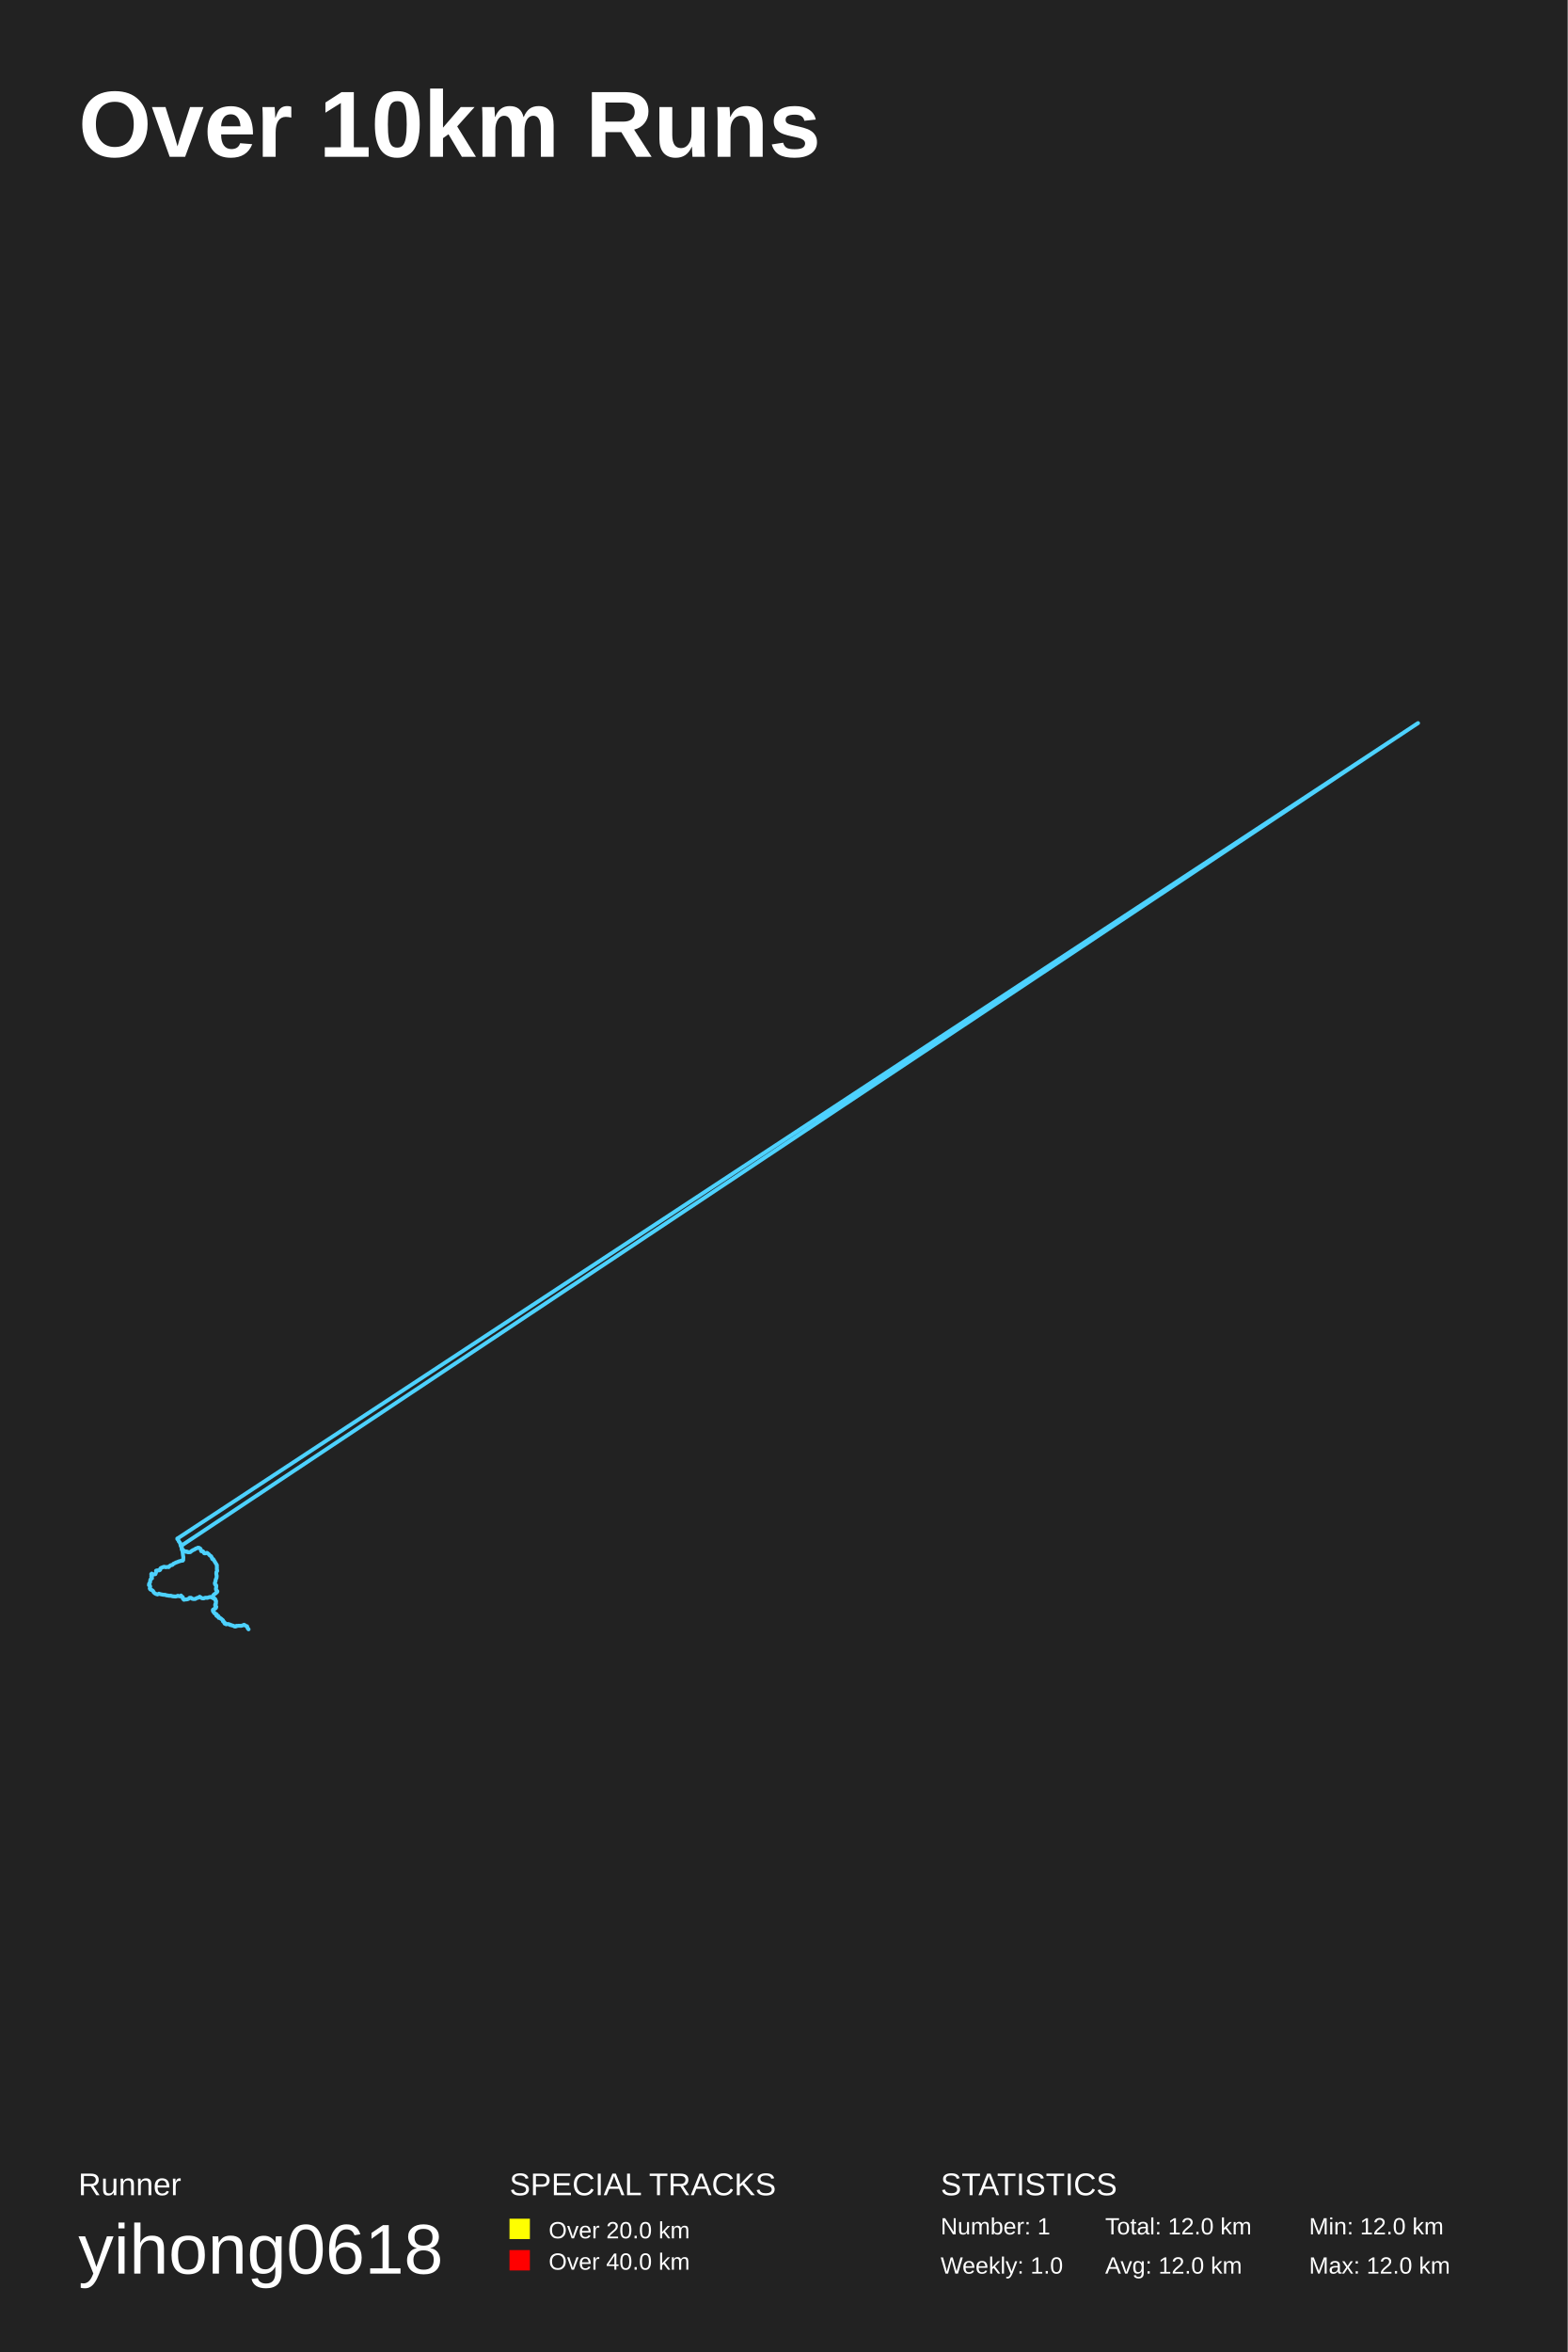
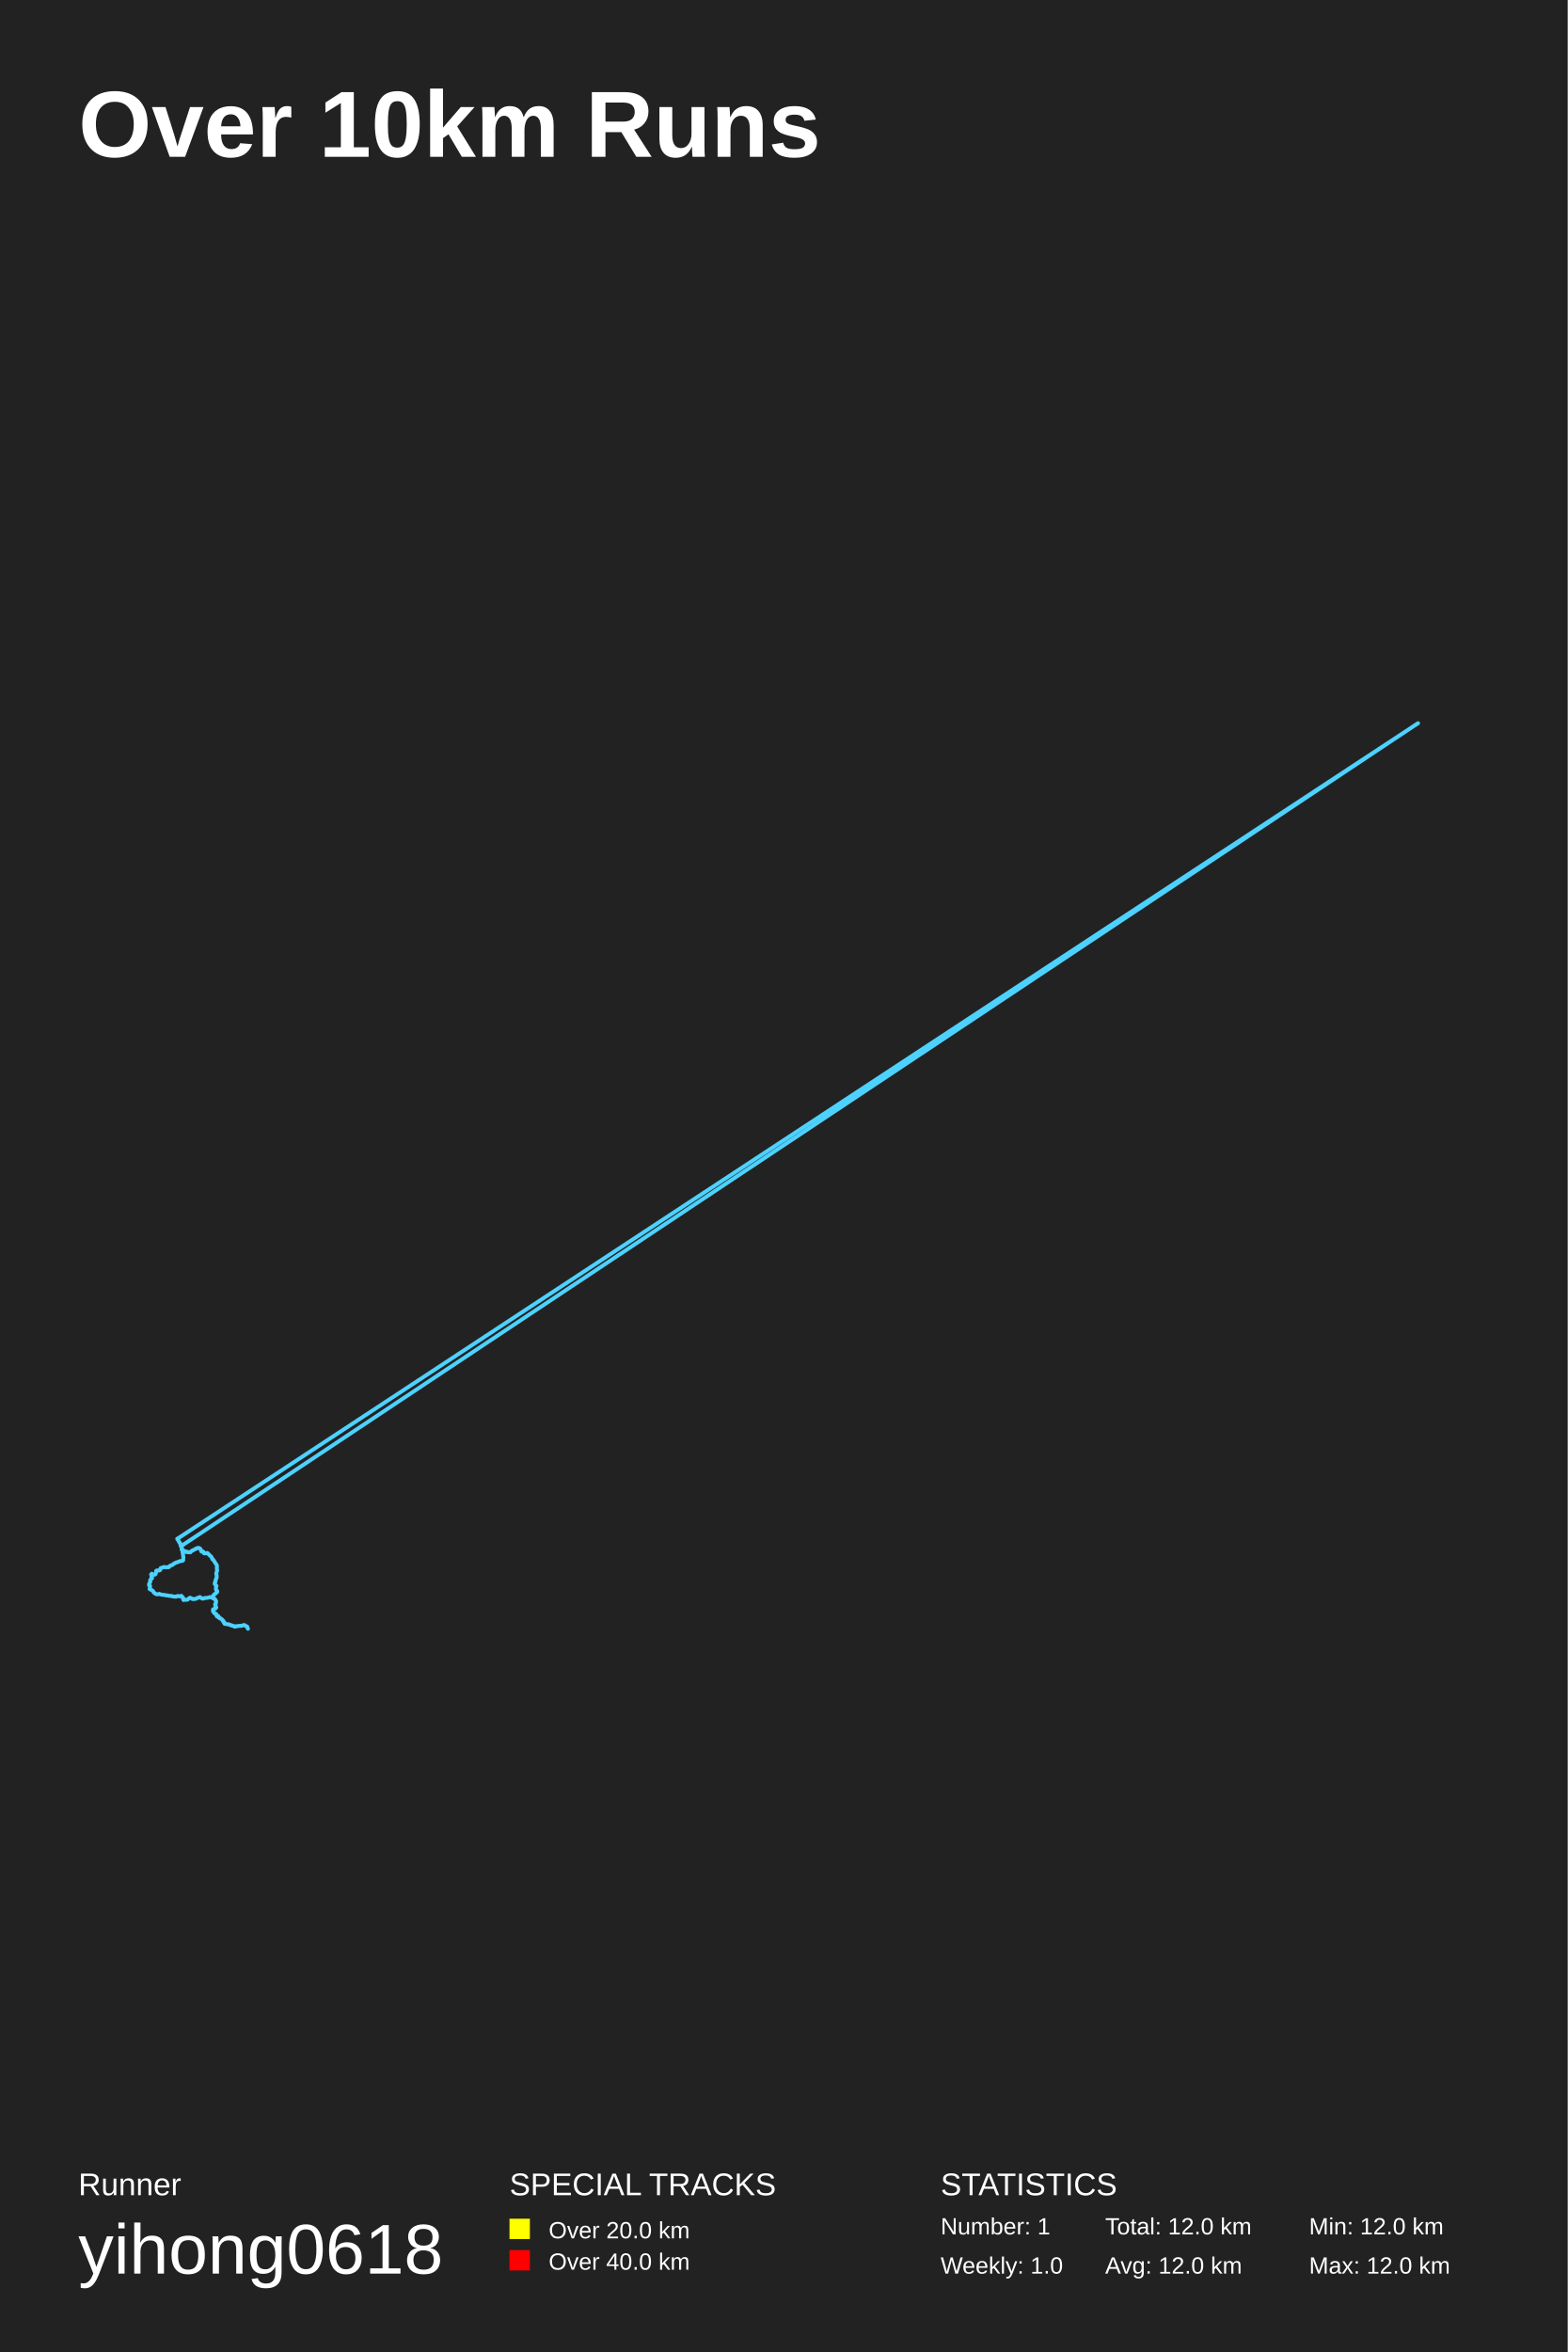
<svg xmlns="http://www.w3.org/2000/svg" baseProfile="full" height="300mm" version="1.1" viewBox="0,0,200,300" width="200mm">
  <defs />
  <rect fill="#222222" height="300" width="200" x="0" y="0" />
  <text fill="#FFFFFF" style="font-size:12px; font-family:Arial; font-weight:bold;" x="10" y="20">Over 10km Runs</text>
  <text fill="#FFFFFF" style="font-size:4px; font-family:Arial" x="10" y="280">Runner</text>
  <text fill="#FFFFFF" style="font-size:9px; font-family:Arial" x="10" y="290">yihong0618</text>
  <text fill="#FFFFFF" style="font-size:4px; font-family:Arial" x="65" y="280">SPECIAL TRACKS</text>
  <rect fill="yellow" height="2.6" width="2.6" x="65" y="283" />
  <text fill="#FFFFFF" style="font-size:3px; font-family:Arial" x="70" y="285.5">Over 20.0 km</text>
  <rect fill="red" height="2.6" width="2.6" x="65" y="287" />
  <text fill="#FFFFFF" style="font-size:3px; font-family:Arial" x="70" y="289.5">Over 40.0 km</text>
  <text fill="#FFFFFF" style="font-size:4px; font-family:Arial" x="120" y="280">STATISTICS</text>
  <text fill="#FFFFFF" style="font-size:3px; font-family:Arial" x="120" y="285">Number: 1</text>
  <text fill="#FFFFFF" style="font-size:3px; font-family:Arial" x="120" y="290">Weekly: 1.0</text>
  <text fill="#FFFFFF" style="font-size:3px; font-family:Arial" x="141" y="285">Total: 12.0 km</text>
  <text fill="#FFFFFF" style="font-size:3px; font-family:Arial" x="141" y="290">Avg: 12.0 km</text>
  <text fill="#FFFFFF" style="font-size:3px; font-family:Arial" x="167" y="285">Min: 12.0 km</text>
  <text fill="#FFFFFF" style="font-size:3px; font-family:Arial" x="167" y="290">Max: 12.0 km</text>
-   <polyline fill="none" opacity="1" points="30.165,207.377 30.056,207.467 29.918,207.462 29.785,207.367 29.647,207.341 29.542,207.293 29.395,207.277 29.257,207.214 29.129,207.151 28.987,207.146 28.863,207.183 28.654,207.088 28.607,206.977 28.545,206.882 28.436,206.793 28.412,206.635 28.283,206.535 28.236,206.493 28.131,206.445 28.041,206.382 27.899,206.356 27.851,206.245 27.851,206.124 27.718,206.161 27.599,206.076 27.618,205.903 27.519,205.855 27.4,205.818 27.314,205.702 27.234,205.602 27.157,205.476 27.162,205.334 27.329,205.213 27.457,205.176 27.566,205.012 27.523,204.912 27.452,204.796 27.457,204.66 27.528,204.517 27.538,204.37 27.571,204.238 27.471,204.122 27.438,203.969 27.352,203.869 27.224,203.864 27.229,203.864 27.243,203.869 27.214,203.875 27.229,203.864 27.219,203.869 27.214,203.875 27.214,203.869 27.157,203.822 27.134,203.68 27.153,203.58 27.214,203.474 27.291,203.395 27.352,203.337 27.471,203.264 27.58,203.169 27.69,203.074 27.728,202.979 27.671,202.884 27.58,202.811 27.538,202.653 27.566,202.553 27.576,202.452 27.595,202.305 27.571,202.189 27.481,202.142 27.438,202.078 27.405,201.941 27.457,201.783 27.504,201.668 27.504,201.525 27.566,201.373 27.623,201.257 27.633,201.12 27.647,201.004 27.618,200.888 27.604,200.788 27.595,200.683 27.609,200.509 27.699,200.393 27.699,200.266 27.656,200.135 27.675,199.992 27.661,199.829 27.675,199.645 27.205,198.87 27.119,198.881 27.067,198.823 27.039,198.728 27.015,198.654 26.991,198.612 26.958,198.539 26.906,198.47 26.82,198.438 26.763,198.396 26.706,198.317 26.63,198.238 26.516,198.149 26.44,198.08 26.388,198.064 26.274,198.101 26.179,198.128 26.055,198.122 25.998,198.038 25.951,197.938 25.889,197.87 25.775,197.885 25.699,197.854 25.708,197.833 25.742,197.827 25.723,197.822 25.699,197.848 25.666,197.848 25.699,197.848 25.694,197.854 25.685,197.848 25.699,197.838 25.656,197.769 25.618,197.669 25.604,197.596 25.556,197.527 25.528,197.511 25.447,197.474 25.39,197.422 25.305,197.422 25.267,197.416 25.262,197.406 25.176,197.453 25.1,197.49 25.043,197.501 24.977,197.522 24.915,197.569 24.834,197.622 24.782,197.659 24.734,197.669 24.663,197.701 24.587,197.743 24.502,197.791 24.402,197.854 24.326,197.943 24.226,197.985 24.141,197.985 24.036,197.991 23.955,197.97 23.965,197.949 23.965,197.949 23.951,197.954 23.941,197.985 23.884,197.922 23.813,197.891 23.756,197.938 23.68,197.88 23.589,197.891 23.513,197.854 23.437,197.764 23.366,197.727 23.357,197.706 23.342,197.69 23.266,197.606 23.2,197.59 23.2,197.596 23.19,197.58 23.176,197.522 23.2,197.432 23.195,197.364 23.124,197.295 23.105,197.248 23.057,197.179 23.043,197.1 23.01,196.979 22.986,196.805 22.915,196.753 22.882,196.668 22.81,196.616 22.796,196.526 22.725,196.431 22.673,196.347 22.663,196.31 22.625,196.31 22.644,196.321 22.644,196.321 22.63,196.31 22.639,196.31 22.654,196.315 22.706,196.226 22.692,196.236 22.62,196.236 22.63,196.258 22.62,196.258 22.639,196.263 22.63,196.263 22.63,196.258 22.63,196.247 22.639,196.252 22.63,196.247 180.91,92.233 180.815,92.291 180.815,92.291 180.815,92.291 180.724,92.349 23.086,197.19 23.119,197.306 23.186,197.38 23.171,197.501 23.186,197.617 23.224,197.722 23.281,197.822 23.3,197.964 23.314,198.08 23.333,198.27 23.352,198.428 23.38,198.544 23.39,198.712 23.366,198.865 23.38,198.96 23.314,199.06 23.114,199.071 22.986,199.123 22.839,199.15 22.701,199.213 22.568,199.266 22.44,199.302 22.349,199.36 22.231,199.413 22.112,199.466 22.079,199.529 22.05,199.55 22.05,199.555 21.993,199.603 21.912,199.629 21.798,199.634 21.713,199.697 21.627,199.745 21.589,199.824 21.513,199.887 21.418,199.866 21.314,199.866 21.195,199.892 21.086,199.898 20.995,199.845 20.886,199.856 20.805,199.887 20.744,199.908 20.658,199.95 20.558,199.982 20.473,200.04 20.43,200.129 20.444,200.214 20.397,200.266 20.349,200.287 20.311,200.298 20.216,200.319 20.121,200.298 19.998,200.314 19.907,200.345 19.931,200.388 19.926,200.461 19.917,200.525 19.893,200.572 19.888,200.63 19.865,200.688 19.817,200.788 19.694,200.793 19.603,200.835 19.537,200.851 19.451,200.883 19.413,200.846 19.371,200.825 19.342,200.809 19.318,200.777 19.356,200.762 19.361,200.709 19.333,200.751 19.295,200.772 19.328,200.899 19.299,201.072 19.385,201.209 19.39,201.325 19.261,201.373 19.176,201.52 19.157,201.704 19.138,201.841 19.024,201.999 19.005,202.194 19.114,202.242 19.157,202.347 19.152,202.447 19.105,202.605 19.157,202.711 19.257,202.779 19.404,202.832 19.542,202.953 19.599,203.09 19.741,203.222 19.926,203.322 20.097,203.374 20.273,203.274 20.43,203.332 20.63,203.374 20.796,203.406 20.981,203.422 21.095,203.427 21.209,203.485 21.357,203.495 21.485,203.527 21.637,203.543 21.803,203.538 21.931,203.585 22.079,203.611 22.25,203.627 22.411,203.638 22.582,203.59 22.696,203.543 22.834,203.595 23.005,203.617 23.095,203.511 23.162,203.617 23.323,203.722 23.319,203.885 23.404,203.985 23.456,204.048 23.661,204.012 23.841,204.001 24.05,203.938 24.183,203.801 24.373,203.801 24.492,203.912 24.687,203.954 24.887,203.954 25.005,203.89 25.162,203.811 25.333,203.775 25.471,203.664 25.599,203.743 25.732,203.843 25.875,203.869 25.993,203.875 26.108,203.817 26.279,203.79 26.45,203.811 26.597,203.754 26.706,203.722 26.825,203.69 26.996,203.759 27.138,203.796 27.229,203.827 27.376,203.88 27.485,204.017 27.533,204.175 27.557,204.322 27.552,204.496 27.519,204.66 27.462,204.823 27.595,204.949 27.547,205.091 27.405,205.192 27.267,205.26 27.214,205.402 27.262,205.571 27.352,205.729 27.504,205.824 27.652,205.924 27.628,206.082 27.794,206.124 27.899,206.219 28.013,206.345 28.184,206.44 28.312,206.556 28.45,206.672 28.512,206.824 28.645,206.935 28.754,207.104 28.939,207.146 29.105,207.146 29.276,207.193 29.457,207.267 29.604,207.33 29.78,207.372 29.927,207.451 30.084,207.451 30.236,207.398 30.402,207.367 30.588,207.367 30.74,207.377 30.873,207.346 31.015,207.298 31.139,207.24 31.272,207.319 31.381,207.393 31.519,207.435 31.557,207.562 31.609,207.699 31.709,207.82" stroke="#4DD2FF" stroke-dasharray="none" stroke-linecap="round" stroke-linejoin="round" stroke-width="0.5" />
+   <polyline fill="none" opacity="1" points="30.127,207.414 30.003,207.483 29.88,207.456 29.728,207.383 29.614,207.351 29.476,207.325 29.352,207.256 29.205,207.214 29.077,207.161 28.953,207.167 28.74,207.135 28.649,207.114 28.564,206.94 28.526,206.882 28.417,206.74 28.369,206.645 28.264,206.519 28.222,206.482 28.098,206.445 28.003,206.392 27.889,206.324 27.87,206.224 27.794,206.15 27.666,206.171 27.614,206.018 27.599,205.882 27.49,205.86 27.367,205.797 27.305,205.681 27.205,205.592 27.157,205.439 27.186,205.271 27.367,205.207 27.504,205.149 27.552,204.981 27.485,204.902 27.471,204.76 27.443,204.612 27.533,204.491 27.561,204.343 27.542,204.212 27.49,204.08 27.4,203.948 27.281,203.875 27.229,203.88 27.257,203.88 27.234,203.885 27.224,203.89 27.224,203.88 27.21,203.89 27.214,203.896 27.214,203.89 27.134,203.78 27.134,203.659 27.167,203.569 27.243,203.464 27.333,203.39 27.395,203.322 27.519,203.237 27.628,203.127 27.704,203.063 27.718,202.963 27.633,202.879 27.566,202.774 27.538,202.632 27.566,202.526 27.566,202.426 27.614,202.279 27.514,202.189 27.481,202.142 27.4,202.047 27.409,201.857 27.485,201.778 27.495,201.647 27.509,201.483 27.604,201.352 27.628,201.22 27.647,201.104 27.633,200.988 27.628,200.862 27.595,200.783 27.595,200.651 27.652,200.477 27.699,200.356 27.694,200.235 27.661,200.103 27.671,199.956 27.675,199.782 27.666,199.655 27.172,198.902 27.091,198.876 27.067,198.797 27.024,198.712 27.005,198.676 26.982,198.591 26.929,198.539 26.868,198.475 26.792,198.428 26.754,198.391 26.687,198.307 26.587,198.217 26.507,198.122 26.435,198.08 26.34,198.107 26.236,198.128 26.141,198.143 26.022,198.112 25.989,198.006 25.951,197.933 25.856,197.891 25.742,197.922 25.708,197.859 25.699,197.838 25.713,197.848 25.699,197.854 25.68,197.875 25.675,197.875 25.685,197.891 25.68,197.864 25.699,197.854 25.699,197.843 25.628,197.738 25.623,197.675 25.571,197.569 25.542,197.543 25.509,197.511 25.438,197.464 25.352,197.469 25.29,197.427 25.257,197.443 25.233,197.438 25.143,197.474 25.086,197.517 25.029,197.506 24.967,197.548 24.882,197.596 24.825,197.648 24.772,197.669 24.72,197.701 24.654,197.711 24.563,197.775 24.464,197.801 24.373,197.901 24.288,198.001 24.188,198.001 24.122,197.985 24.008,197.991 23.941,197.991 23.965,197.964 23.965,197.98 23.97,197.98 23.913,197.975 23.851,197.917 23.794,197.912 23.713,197.964 23.661,197.885 23.561,197.933 23.485,197.843 23.428,197.764 23.361,197.727 23.347,197.733 23.319,197.68 23.257,197.611 23.19,197.632 23.195,197.617 23.181,197.585 23.181,197.506 23.2,197.427 23.167,197.369 23.114,197.29 23.091,197.232 23.048,197.174 23.029,197.074 23.005,196.969 22.967,196.811 22.891,196.732 22.839,196.679 22.81,196.616 22.768,196.505 22.696,196.416 22.682,196.337 22.663,196.331 22.625,196.337 22.649,196.337 22.635,196.326 22.644,196.326 22.644,196.326 22.673,196.315 22.701,196.252 22.692,196.273 22.611,196.263 22.625,196.279 22.616,196.289 22.625,196.279 22.625,196.273 22.63,196.268 22.63,196.263 22.639,196.268 180.91,92.249 180.815,92.307 180.815,92.307 180.815,92.307 180.815,92.307 180.724,92.365 23.095,197.222 23.143,197.348 23.186,197.432 23.171,197.553 23.19,197.68 23.247,197.764 23.295,197.875 23.295,198.028 23.323,198.143 23.347,198.338 23.376,198.491 23.395,198.607 23.38,198.781 23.371,198.918 23.371,199.007 23.252,199.092 23.057,199.113 22.929,199.139 22.801,199.186 22.658,199.255 22.52,199.292 22.392,199.329 22.307,199.397 22.188,199.445 22.093,199.508 22.05,199.566 22.05,199.566 22.026,199.576 21.969,199.629 21.879,199.65 21.756,199.676 21.665,199.74 21.618,199.782 21.57,199.877 21.475,199.908 21.385,199.877 21.261,199.903 21.162,199.919 21.057,199.903 20.962,199.866 20.858,199.887 20.791,199.903 20.71,199.95 20.611,199.982 20.506,200.008 20.459,200.082 20.425,200.182 20.44,200.256 20.368,200.282 20.34,200.309 20.283,200.314 20.178,200.33 20.088,200.303 19.964,200.335 19.912,200.366 19.931,200.414 19.922,200.509 19.907,200.546 19.903,200.598 19.888,200.651 19.865,200.746 19.774,200.841 19.665,200.819 19.594,200.841 19.508,200.904 19.428,200.893 19.404,200.841 19.371,200.851 19.342,200.798 19.314,200.793 19.356,200.725 19.38,200.73 19.333,200.783 19.276,200.819 19.333,200.962 19.323,201.151 19.413,201.267 19.352,201.357 19.238,201.436 19.147,201.594 19.176,201.757 19.086,201.91 19.01,202.068 19.033,202.252 19.147,202.294 19.128,202.389 19.138,202.505 19.081,202.684 19.195,202.737 19.314,202.811 19.451,202.874 19.565,203.011 19.637,203.142 19.812,203.274 19.988,203.348 20.14,203.353 20.34,203.295 20.492,203.38 20.682,203.406 20.877,203.437 21.01,203.443 21.138,203.474 21.261,203.495 21.409,203.506 21.537,203.543 21.694,203.559 21.846,203.559 21.974,203.601 22.131,203.638 22.283,203.648 22.463,203.653 22.62,203.585 22.734,203.564 22.891,203.622 23.029,203.606 23.129,203.543 23.224,203.648 23.357,203.796 23.352,203.969 23.423,204.091 23.513,204.022 23.727,204.059 23.922,204.033 24.084,203.89 24.226,203.79 24.411,203.859 24.54,203.954 24.772,203.959 24.92,203.943 25.072,203.885 25.224,203.801 25.395,203.754 25.499,203.706 25.632,203.79 25.765,203.896 25.913,203.912 26.027,203.859 26.165,203.817 26.34,203.817 26.497,203.801 26.64,203.754 26.749,203.722 26.877,203.722 27.034,203.79 27.181,203.822 27.286,203.854 27.414,203.938 27.481,204.101 27.58,204.228 27.557,204.396 27.523,204.549 27.504,204.728 27.481,204.891 27.595,205.023 27.504,205.16 27.352,205.202 27.238,205.339 27.2,205.497 27.305,205.639 27.381,205.787 27.576,205.86 27.652,205.997 27.675,206.134 27.865,206.14 27.913,206.287 28.055,206.387 28.236,206.487 28.359,206.603 28.478,206.73 28.573,206.877 28.668,207.009 28.797,207.14 28.987,207.167 29.181,207.188 29.329,207.246 29.519,207.304 29.657,207.356 29.832,207.409 29.98,207.488 30.132,207.435 30.284,207.42 30.469,207.383 30.645,207.377 30.783,207.383 30.93,207.33 31.053,207.288 31.186,207.277 31.305,207.377 31.443,207.414 31.547,207.493 31.566,207.625 31.633,207.751" stroke="#4DD2FF" stroke-dasharray="none" stroke-linecap="round" stroke-linejoin="round" stroke-width="0.5" />
</svg>
